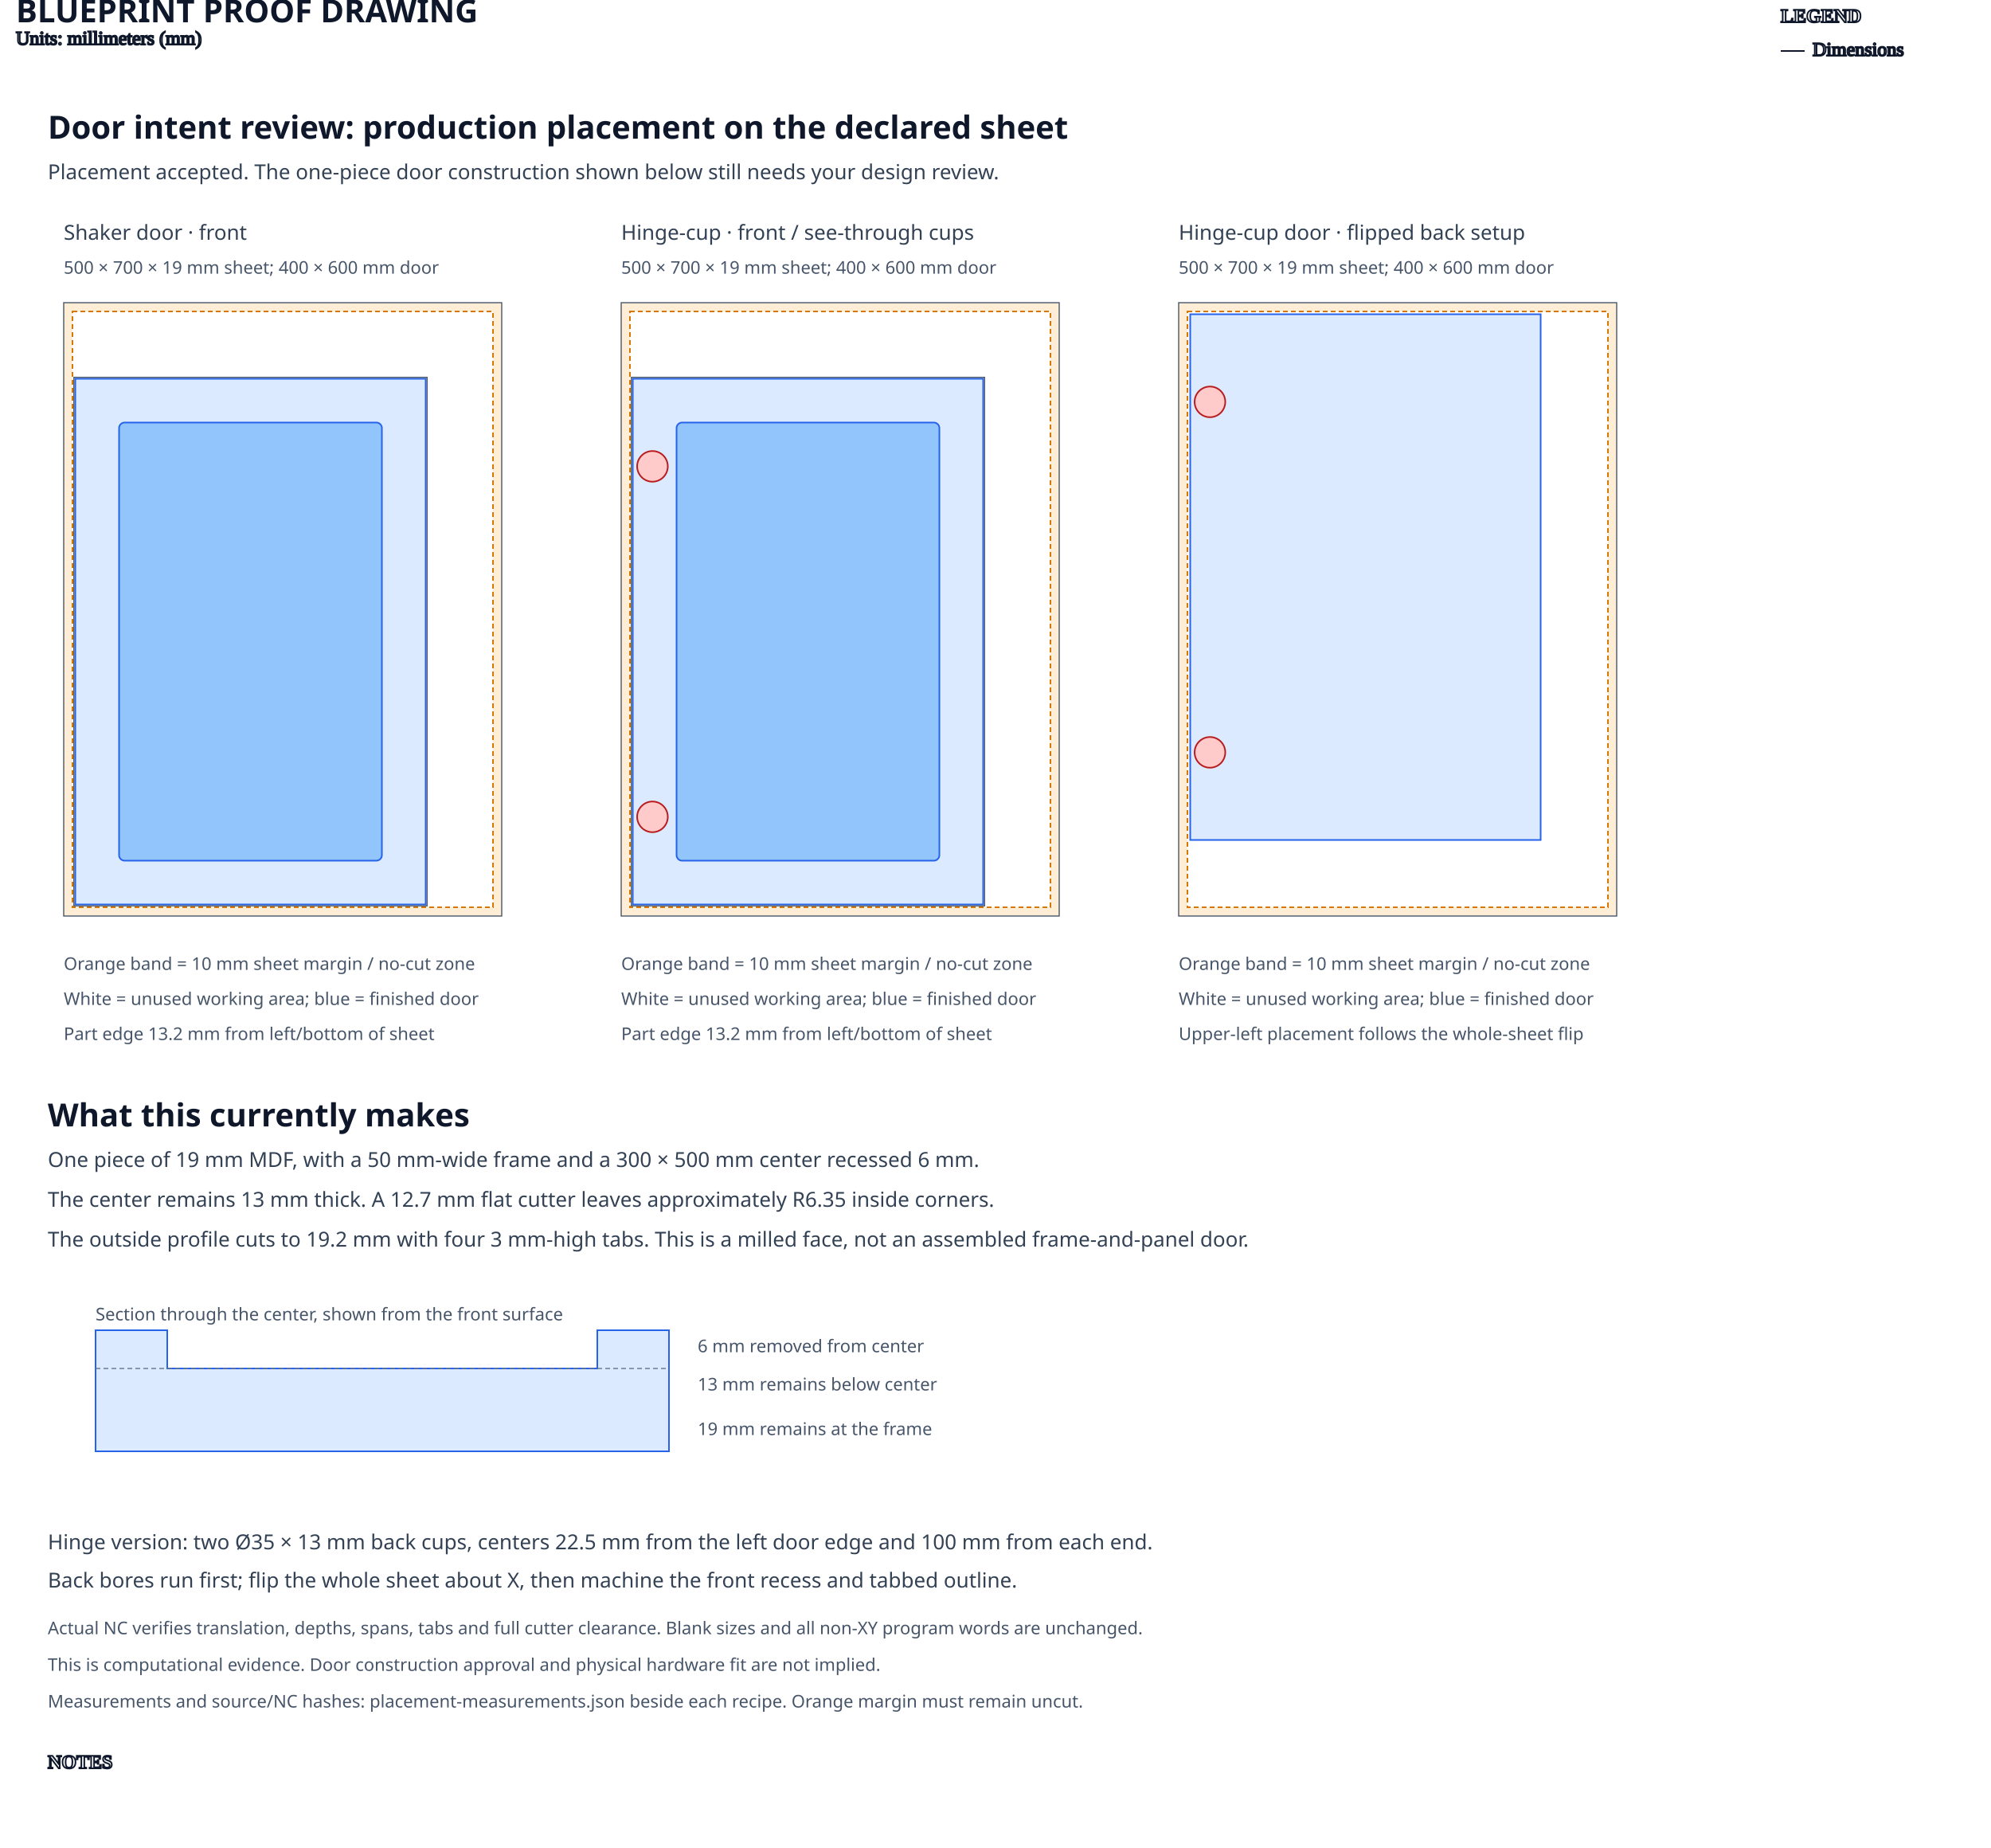
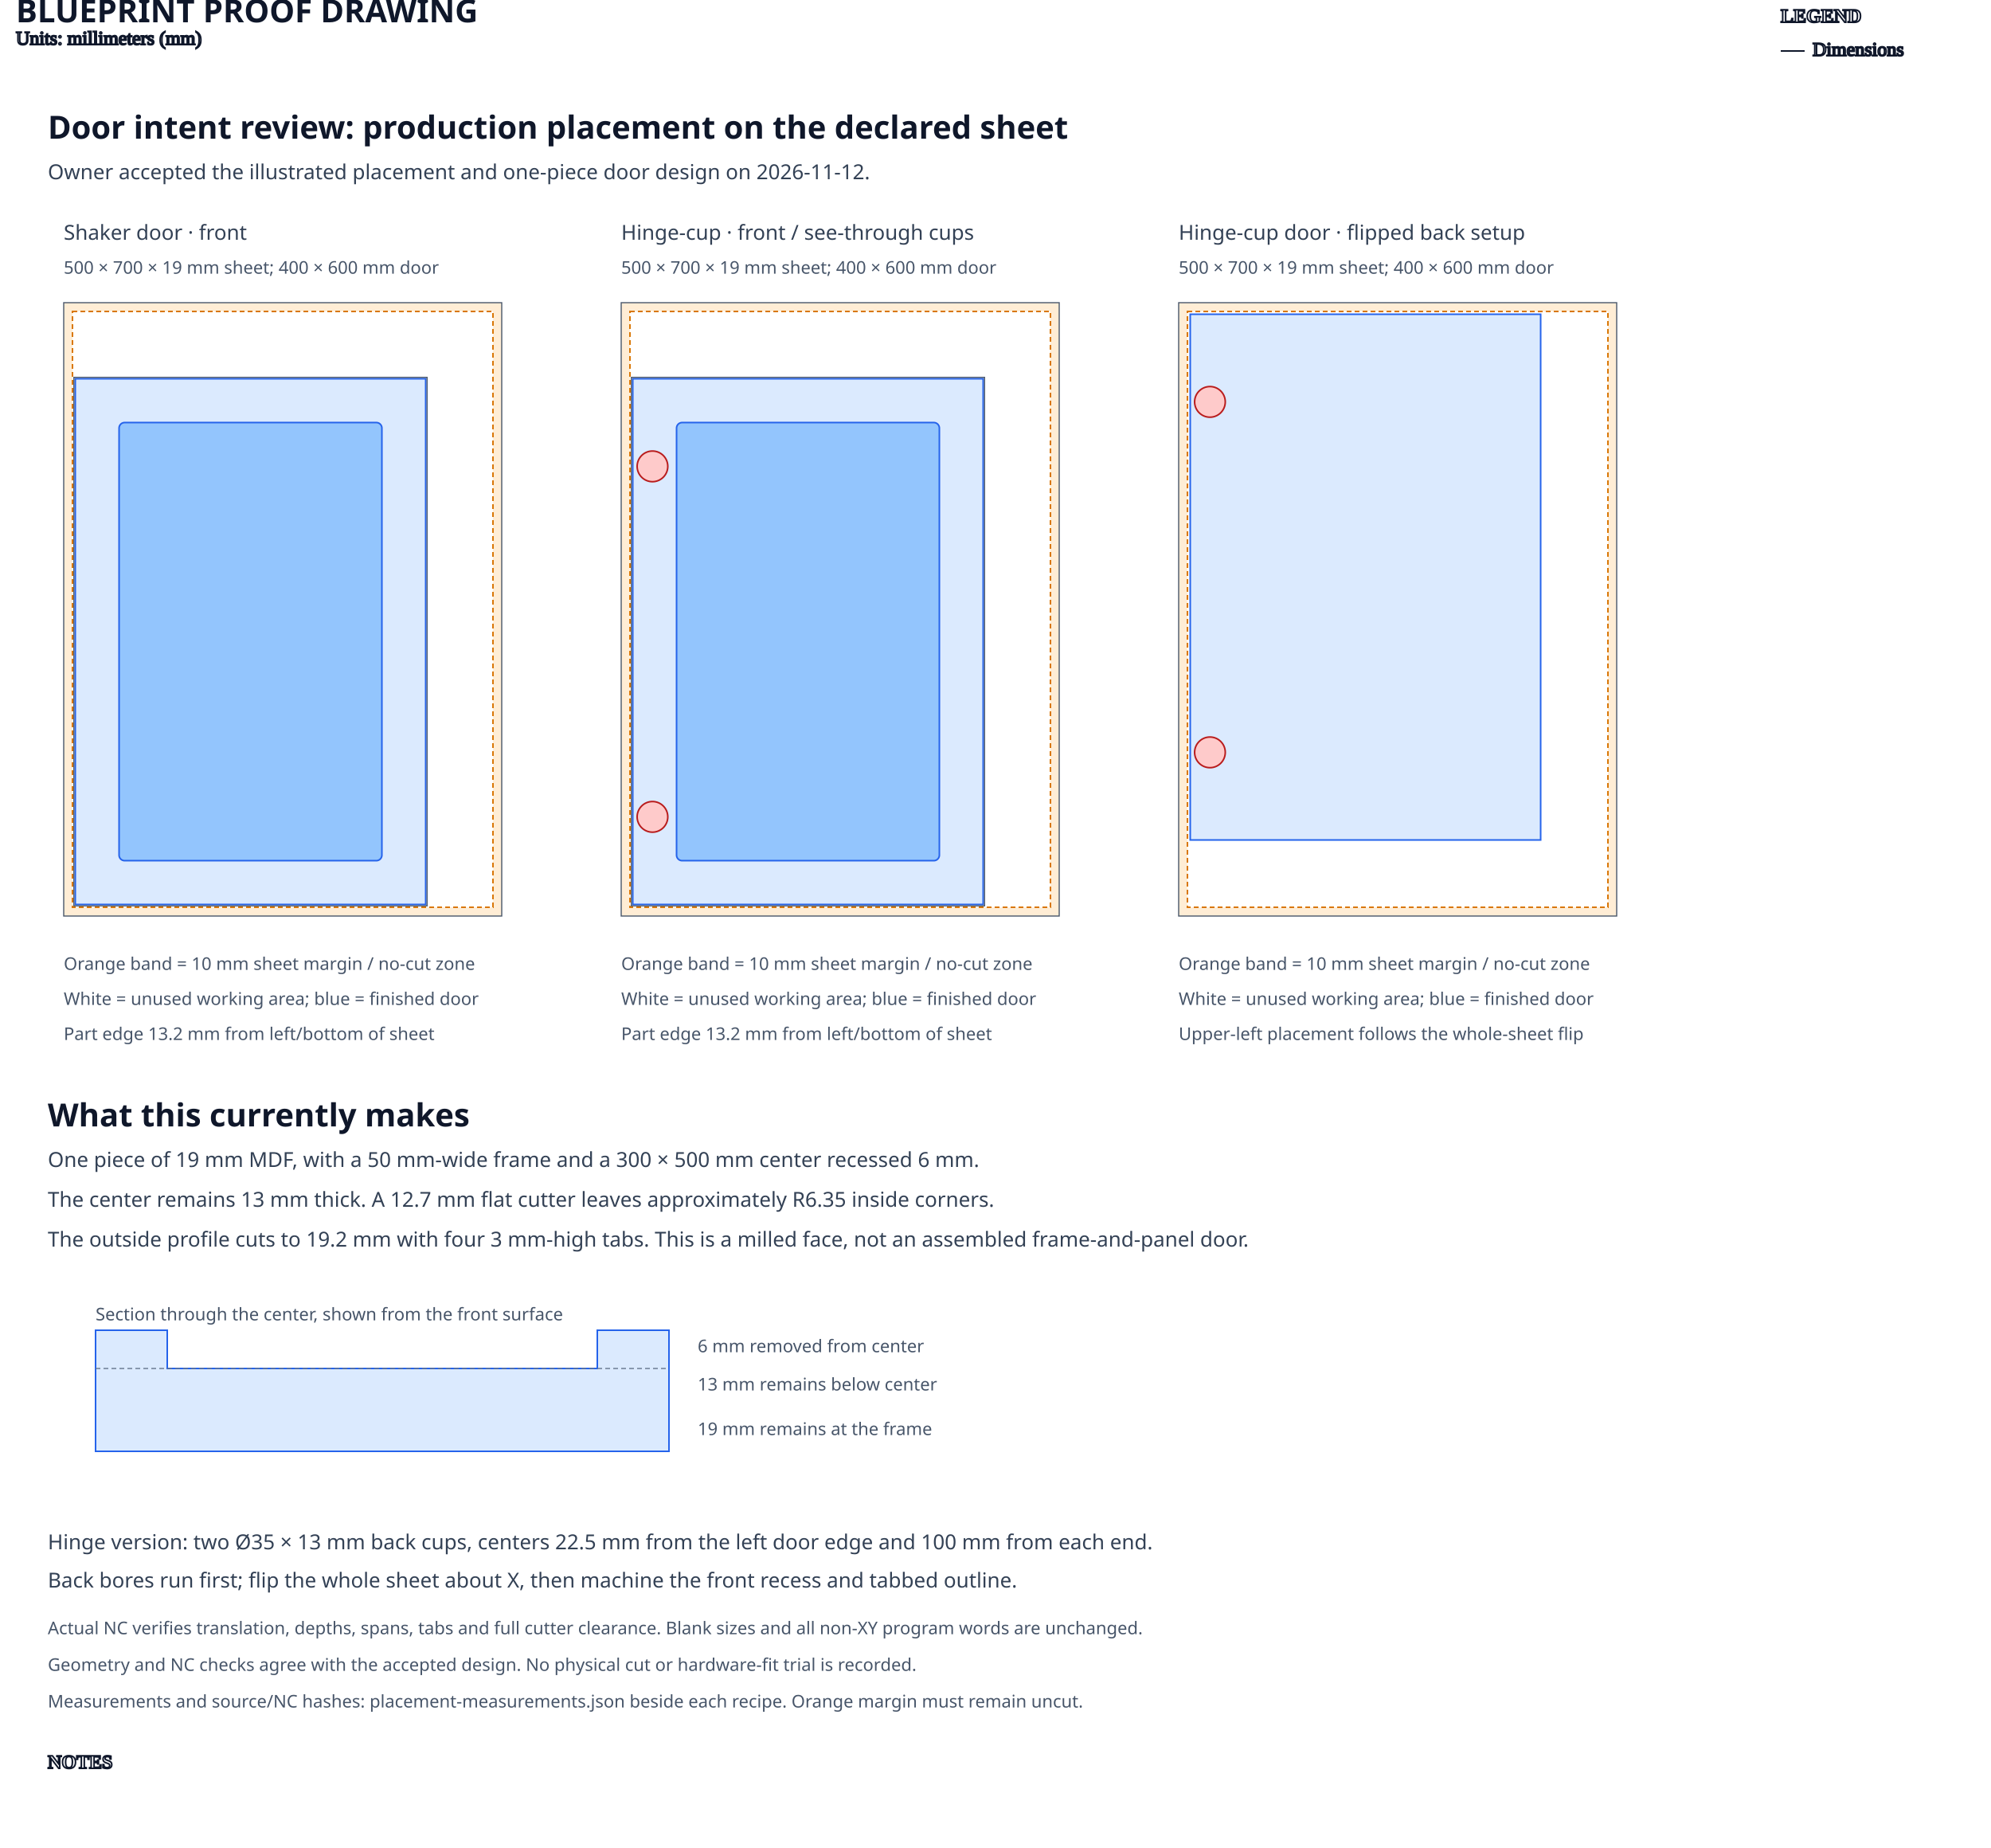
<svg xmlns="http://www.w3.org/2000/svg" viewBox="-10.000 -50.000 1250.000 1160.000" width="1250.0mm" height="1160.0mm">
  <style>.title { fill: #0f172a; stroke: none; font-size: 20px; font-weight: bold; font-family: sans-serif; }
.text { fill: #334155; stroke: none; font-size: 13px; font-family: sans-serif; }
.small { fill: #475569; stroke: none; font-size: 11px; font-family: sans-serif; }
.sheet { fill: #ffedd5; stroke: #475569; stroke-width: .7; }
.work { fill: #fff; stroke: #d97706; stroke-width: 1; stroke-dasharray: 3 2; }
.part { fill: #dbeafe; stroke: #2563eb; stroke-width: 1; }
.pocket { fill: #93c5fd; stroke: #2563eb; stroke-width: 1; }
.trace { fill: none; stroke: #475569; stroke-width: .7; }
.hole { fill: #fecaca; stroke: #b91c1c; stroke-width: 1; }
.stock { fill: #dbeafe; stroke: #2563eb; stroke-width: 1; }
.guide { fill: none; stroke: #64748b; stroke-width: .7; stroke-dasharray: 3 2; }</style>
  <rect x="-10" y="-50.0" width="1250.0" height="1160.0" fill="#fff" />
  <g id="DOOR_INTENT_REVIEW" class="door-intent-review">
    <text x="20.000" y="30.000" text-anchor="start" dominant-baseline="middle" fill="#0f172a" stroke="none" font-size="20px" font-weight="bold" font-family="sans-serif">Door intent review: production placement on the declared sheet</text>
-     <text x="20.000" y="58.000" text-anchor="start" dominant-baseline="middle" fill="#334155" stroke="none" font-size="13px" font-family="sans-serif">Placement accepted. The one-piece door construction shown below still needs your design review.</text>
+     <text x="20.000" y="58.000" text-anchor="start" dominant-baseline="middle" fill="#334155" stroke="none" font-size="13px" font-family="sans-serif">Owner accepted the illustrated placement and one-piece door design on 2026-11-12.</text>
    <text x="30.000" y="96.000" text-anchor="start" dominant-baseline="middle" fill="#334155" stroke="none" font-size="13px" font-family="sans-serif">Shaker door · front</text>
    <text x="30.000" y="118.000" text-anchor="start" dominant-baseline="middle" fill="#475569" stroke="none" font-size="11px" font-family="sans-serif">500 × 700 × 19 mm sheet; 400 × 600 mm door</text>
    <rect x="30.000" y="140.000" width="275.000" height="385.000" fill="#ffedd5" stroke="#475569" stroke-width=".7" />
    <rect x="35.500" y="145.500" width="264.000" height="374.000" fill="#fff" stroke="#d97706" stroke-width="1" stroke-dasharray="3 2" />
    <rect x="37.260" y="187.740" width="220.000" height="330.000" fill="#dbeafe" stroke="#2563eb" stroke-width="1" />
    <path d="M 64.760 486.748 L 64.760 218.732 L 64.760 218.675 L 64.762 218.618 L 64.764 218.561 L 64.767 218.504 L 64.772 218.447 L 64.777 218.390 L 64.783 218.333 L 64.790 218.277 L 64.798 218.220 L 64.807 218.164 L 64.816 218.107 L 64.827 218.051 L 64.839 217.995 L 64.851 217.939 L 64.865 217.884 L 64.879 217.829 L 64.894 217.773 L 64.910 217.719 L 64.927 217.664 L 64.945 217.610 L 64.964 217.556 L 64.984 217.502 L 65.004 217.449 L 65.026 217.396 L 65.048 217.343 L 65.071 217.291 L 65.095 217.239 L 65.120 217.188 L 65.146 217.137 L 65.172 217.086 L 65.200 217.036 L 65.228 216.986 L 65.257 216.937 L 65.287 216.888 L 65.317 216.840 L 65.349 216.792 L 65.381 216.745 L 65.414 216.698 L 65.447 216.652 L 65.482 216.606 L 65.517 216.561 L 65.553 216.517 L 65.589 216.473 L 65.627 216.430 L 65.665 216.387 L 65.703 216.345 L 65.743 216.304 L 65.783 216.263 L 65.824 216.223 L 65.865 216.183 L 65.907 216.145 L 65.950 216.107 L 65.993 216.069 L 66.037 216.033 L 66.081 215.997 L 66.126 215.962 L 66.172 215.927 L 66.218 215.894 L 66.265 215.861 L 66.312 215.829 L 66.360 215.797 L 66.408 215.767 L 66.457 215.737 L 66.506 215.708 L 66.556 215.680 L 66.606 215.652 L 66.657 215.626 L 66.708 215.600 L 66.759 215.575 L 66.811 215.551 L 66.863 215.528 L 66.916 215.506 L 66.969 215.484 L 67.022 215.464 L 67.076 215.444 L 67.130 215.425 L 67.184 215.407 L 67.239 215.390 L 67.293 215.374 L 67.349 215.359 L 67.404 215.345 L 67.459 215.331 L 67.515 215.319 L 67.571 215.307 L 67.627 215.296 L 67.684 215.287 L 67.740 215.278 L 67.797 215.270 L 67.853 215.263 L 67.910 215.257 L 67.967 215.252 L 68.024 215.247 L 68.081 215.244 L 68.138 215.242 L 68.195 215.240 L 68.252 215.240 L 226.268 215.240 L 226.325 215.240 L 226.382 215.242 L 226.439 215.244 L 226.496 215.247 L 226.553 215.252 L 226.610 215.257 L 226.667 215.263 L 226.723 215.270 L 226.780 215.278 L 226.836 215.287 L 226.893 215.296 L 226.949 215.307 L 227.005 215.319 L 227.061 215.331 L 227.116 215.345 L 227.171 215.359 L 227.227 215.374 L 227.281 215.390 L 227.336 215.407 L 227.390 215.425 L 227.444 215.444 L 227.498 215.464 L 227.551 215.484 L 227.604 215.506 L 227.657 215.528 L 227.709 215.551 L 227.761 215.575 L 227.812 215.600 L 227.863 215.626 L 227.914 215.652 L 227.964 215.680 L 228.014 215.708 L 228.063 215.737 L 228.112 215.767 L 228.160 215.797 L 228.208 215.829 L 228.255 215.861 L 228.302 215.894 L 228.348 215.927 L 228.394 215.962 L 228.439 215.997 L 228.483 216.033 L 228.527 216.069 L 228.570 216.107 L 228.613 216.145 L 228.655 216.183 L 228.696 216.223 L 228.737 216.263 L 228.777 216.304 L 228.817 216.345 L 228.855 216.387 L 228.893 216.430 L 228.931 216.473 L 228.967 216.517 L 229.003 216.561 L 229.038 216.606 L 229.073 216.652 L 229.106 216.698 L 229.139 216.745 L 229.171 216.792 L 229.203 216.840 L 229.233 216.888 L 229.263 216.937 L 229.292 216.986 L 229.320 217.036 L 229.348 217.086 L 229.374 217.137 L 229.400 217.188 L 229.425 217.239 L 229.449 217.291 L 229.472 217.343 L 229.494 217.396 L 229.516 217.449 L 229.536 217.502 L 229.556 217.556 L 229.575 217.610 L 229.593 217.664 L 229.610 217.719 L 229.626 217.773 L 229.641 217.829 L 229.655 217.884 L 229.669 217.939 L 229.681 217.995 L 229.693 218.051 L 229.704 218.107 L 229.713 218.164 L 229.722 218.220 L 229.730 218.277 L 229.737 218.333 L 229.743 218.390 L 229.748 218.447 L 229.753 218.504 L 229.756 218.561 L 229.758 218.618 L 229.760 218.675 L 229.760 218.732 L 229.760 244.969 L 229.760 486.748 L 229.760 486.766 L 229.760 486.784 L 229.760 486.794 L 229.760 486.805 L 229.759 486.823 L 229.759 486.841 L 229.758 486.851 L 229.758 486.862 L 229.757 486.880 L 229.757 486.898 L 229.756 486.909 L 229.756 486.919 L 229.755 486.937 L 229.754 486.955 L 229.753 486.966 L 229.753 486.976 L 229.751 486.994 L 229.750 487.012 L 229.749 487.023 L 229.748 487.033 L 229.747 487.051 L 229.745 487.069 L 229.744 487.080 L 229.743 487.090 L 229.741 487.108 L 229.739 487.126 L 229.738 487.136 L 229.737 487.147 L 229.735 487.165 L 229.733 487.183 L 229.731 487.193 L 229.730 487.203 L 229.728 487.221 L 229.725 487.240 L 229.724 487.250 L 229.722 487.260 L 229.719 487.278 L 229.717 487.296 L 229.715 487.306 L 229.713 487.316 L 229.710 487.334 L 229.707 487.352 L 229.705 487.363 L 229.704 487.373 L 229.700 487.391 L 229.697 487.409 L 229.695 487.419 L 229.693 487.429 L 229.689 487.447 L 229.686 487.465 L 229.683 487.475 L 229.681 487.485 L 229.677 487.503 L 229.673 487.520 L 229.671 487.531 L 229.669 487.541 L 229.664 487.558 L 229.660 487.576 L 229.658 487.586 L 229.655 487.596 L 229.651 487.614 L 229.646 487.631 L 229.644 487.641 L 229.641 487.651 L 229.636 487.669 L 229.631 487.687 L 229.629 487.697 L 229.626 487.707 L 229.621 487.724 L 229.616 487.742 L 229.613 487.751 L 229.610 487.761 L 229.604 487.779 L 229.599 487.796 L 229.596 487.806 L 229.593 487.816 L 229.587 487.833 L 229.581 487.851 L 229.578 487.860 L 229.575 487.870 L 229.569 487.887 L 229.563 487.905 L 229.559 487.914 L 229.556 487.924 L 229.550 487.941 L 229.543 487.958 L 229.540 487.968 L 229.536 487.978 L 229.530 487.995 L 229.523 488.012 L 229.519 488.021 L 229.516 488.031 L 229.509 488.048 L 229.502 488.065 L 229.498 488.074 L 229.494 488.084 L 229.487 488.101 L 229.480 488.118 L 229.476 488.127 L 229.472 488.137 L 229.464 488.153 L 229.457 488.170 L 229.453 488.179 L 229.449 488.189 L 229.441 488.205 L 229.433 488.222 L 229.429 488.231 L 229.425 488.241 L 229.417 488.257 L 229.409 488.274 L 229.404 488.283 L 229.400 488.292 L 229.392 488.309 L 229.384 488.325 L 229.379 488.334 L 229.374 488.343 L 229.366 488.359 L 229.357 488.376 L 229.352 488.385 L 229.348 488.394 L 229.339 488.410 L 229.330 488.426 L 229.325 488.435 L 229.320 488.444 L 229.311 488.460 L 229.302 488.476 L 229.297 488.485 L 229.292 488.494 L 229.283 488.509 L 229.274 488.525 L 229.268 488.534 L 229.263 488.543 L 229.254 488.559 L 229.244 488.574 L 229.239 488.583 L 229.233 488.592 L 229.224 488.607 L 229.214 488.623 L 229.208 488.631 L 229.203 488.640 L 229.193 488.655 L 229.183 488.671 L 229.177 488.679 L 229.171 488.688 L 229.161 488.703 L 229.151 488.718 L 229.145 488.727 L 229.139 488.735 L 229.129 488.750 L 229.118 488.765 L 229.112 488.773 L 229.106 488.782 L 229.096 488.797 L 229.085 488.811 L 229.079 488.820 L 229.073 488.828 L 229.062 488.843 L 229.051 488.857 L 229.044 488.865 L 229.038 488.874 L 229.027 488.888 L 229.016 488.902 L 229.009 488.911 L 229.003 488.919 L 228.992 488.933 L 228.980 488.947 L 228.974 488.955 L 228.967 488.963 L 228.956 488.977 L 228.944 488.991 L 228.937 488.999 L 228.931 489.007 L 228.919 489.021 L 228.907 489.035 L 228.900 489.042 L 228.893 489.050 L 228.881 489.064 L 228.869 489.078 L 228.862 489.085 L 228.855 489.093 L 228.843 489.106 L 228.831 489.120 L 228.824 489.127 L 228.817 489.135 L 228.804 489.148 L 228.791 489.161 L 228.784 489.169 L 228.777 489.176 L 228.764 489.189 L 228.752 489.202 L 228.744 489.210 L 228.737 489.217 L 228.724 489.230 L 228.711 489.243 L 228.704 489.250 L 228.696 489.257 L 228.683 489.270 L 228.670 489.282 L 228.662 489.289 L 228.655 489.297 L 228.642 489.309 L 228.628 489.321 L 228.621 489.328 L 228.613 489.335 L 228.599 489.347 L 228.586 489.360 L 228.578 489.366 L 228.570 489.373 L 228.556 489.385 L 228.543 489.397 L 228.535 489.404 L 228.527 489.411 L 228.513 489.422 L 228.499 489.434 L 228.491 489.441 L 228.483 489.447 L 228.469 489.459 L 228.455 489.470 L 228.447 489.477 L 228.439 489.483 L 228.424 489.494 L 228.410 489.506 L 228.402 489.512 L 228.394 489.518 L 228.379 489.529 L 228.365 489.540 L 228.356 489.546 L 228.348 489.553 L 228.333 489.563 L 228.319 489.574 L 228.310 489.580 L 228.302 489.586 L 228.287 489.597 L 228.272 489.607 L 228.264 489.613 L 228.255 489.619 L 228.240 489.630 L 228.225 489.640 L 228.216 489.646 L 228.208 489.651 L 228.193 489.661 L 228.177 489.672 L 228.169 489.677 L 228.160 489.683 L 228.145 489.693 L 228.129 489.702 L 228.120 489.708 L 228.112 489.713 L 228.096 489.723 L 228.081 489.732 L 228.072 489.738 L 228.063 489.743 L 228.047 489.752 L 228.032 489.762 L 228.023 489.767 L 228.014 489.772 L 227.998 489.781 L 227.982 489.790 L 227.973 489.795 L 227.964 489.800 L 227.948 489.809 L 227.932 489.818 L 227.923 489.823 L 227.914 489.828 L 227.898 489.836 L 227.882 489.845 L 227.872 489.849 L 227.863 489.854 L 227.847 489.862 L 227.831 489.871 L 227.821 489.875 L 227.812 489.880 L 227.796 489.888 L 227.779 489.896 L 227.770 489.900 L 227.761 489.905 L 227.744 489.912 L 227.728 489.920 L 227.718 489.924 L 227.709 489.929 L 227.692 489.936 L 227.676 489.944 L 227.666 489.948 L 227.657 489.952 L 227.640 489.959 L 227.623 489.966 L 227.614 489.970 L 227.604 489.974 L 227.587 489.981 L 227.570 489.988 L 227.561 489.992 L 227.551 489.996 L 227.534 490.002 L 227.517 490.009 L 227.507 490.012 L 227.498 490.016 L 227.481 490.022 L 227.463 490.029 L 227.454 490.032 L 227.444 490.036 L 227.427 490.042 L 227.410 490.048 L 227.400 490.051 L 227.390 490.055 L 227.373 490.060 L 227.355 490.066 L 227.346 490.069 L 227.336 490.073 L 227.318 490.078 L 227.301 490.084 L 227.291 490.087 L 227.281 490.090 L 227.264 490.095 L 227.246 490.100 L 227.236 490.103 L 227.227 490.106 L 227.209 490.111 L 227.191 490.116 L 227.181 490.118 L 227.171 490.121 L 227.154 490.126 L 227.136 490.130 L 227.126 490.133 L 227.116 490.135 L 227.098 490.140 L 227.081 490.144 L 227.071 490.146 L 227.061 490.149 L 227.043 490.153 L 227.025 490.157 L 227.015 490.159 L 227.005 490.161 L 226.987 490.165 L 226.969 490.169 L 226.959 490.171 L 226.949 490.173 L 226.931 490.176 L 226.913 490.180 L 226.903 490.182 L 226.893 490.184 L 226.875 490.187 L 226.857 490.190 L 226.847 490.192 L 226.836 490.193 L 226.818 490.196 L 226.800 490.199 L 226.790 490.201 L 226.780 490.202 L 226.762 490.205 L 226.744 490.207 L 226.734 490.209 L 226.723 490.210 L 226.705 490.212 L 226.687 490.215 L 226.677 490.216 L 226.667 490.217 L 226.648 490.219 L 226.630 490.221 L 226.620 490.222 L 226.610 490.223 L 226.592 490.225 L 226.573 490.227 L 226.563 490.227 L 226.553 490.228 L 226.535 490.230 L 226.516 490.231 L 226.506 490.232 L 226.496 490.233 L 226.478 490.234 L 226.459 490.235 L 226.449 490.235 L 226.439 490.236 L 226.421 490.237 L 226.402 490.237 L 226.392 490.238 L 226.382 490.238 L 226.364 490.239 L 226.345 490.239 L 226.335 490.239 L 226.325 490.240 L 226.306 490.240 L 226.288 490.240 L 226.278 490.240 L 226.268 490.240 L 68.252 490.240 L 68.195 490.240 L 68.138 490.238 L 68.081 490.236 L 68.024 490.233 L 67.967 490.228 L 67.910 490.223 L 67.853 490.217 L 67.797 490.210 L 67.740 490.202 L 67.684 490.193 L 67.627 490.184 L 67.571 490.173 L 67.515 490.161 L 67.459 490.149 L 67.404 490.135 L 67.349 490.121 L 67.293 490.106 L 67.239 490.090 L 67.184 490.073 L 67.130 490.055 L 67.076 490.036 L 67.022 490.016 L 66.969 489.996 L 66.916 489.974 L 66.863 489.952 L 66.811 489.929 L 66.759 489.905 L 66.708 489.880 L 66.657 489.854 L 66.606 489.828 L 66.556 489.800 L 66.506 489.772 L 66.457 489.743 L 66.408 489.713 L 66.360 489.683 L 66.312 489.651 L 66.265 489.619 L 66.218 489.586 L 66.172 489.553 L 66.126 489.518 L 66.081 489.483 L 66.037 489.447 L 65.993 489.411 L 65.950 489.373 L 65.907 489.335 L 65.865 489.297 L 65.824 489.257 L 65.783 489.217 L 65.743 489.176 L 65.703 489.135 L 65.665 489.093 L 65.627 489.050 L 65.589 489.007 L 65.553 488.963 L 65.517 488.919 L 65.482 488.874 L 65.447 488.828 L 65.414 488.782 L 65.381 488.735 L 65.349 488.688 L 65.317 488.640 L 65.287 488.592 L 65.257 488.543 L 65.228 488.494 L 65.200 488.444 L 65.172 488.394 L 65.146 488.343 L 65.120 488.292 L 65.095 488.241 L 65.071 488.189 L 65.048 488.137 L 65.026 488.084 L 65.004 488.031 L 64.984 487.978 L 64.964 487.924 L 64.945 487.870 L 64.927 487.816 L 64.910 487.761 L 64.894 487.707 L 64.879 487.651 L 64.865 487.596 L 64.851 487.541 L 64.839 487.485 L 64.827 487.429 L 64.816 487.373 L 64.807 487.316 L 64.798 487.260 L 64.790 487.203 L 64.783 487.147 L 64.777 487.090 L 64.772 487.033 L 64.767 486.976 L 64.764 486.919 L 64.762 486.862 L 64.760 486.805 L 64.760 486.748 Z" fill="#93c5fd" stroke="#2563eb" stroke-width="1" />
    <polyline points="36.387,502.871 36.387,518.613 258.133,518.613 258.133,186.867 36.387,186.867 36.387,518.613 36.387,518.613 36.387,502.871 36.387,518.613 258.133,518.613 258.133,186.867 36.387,186.867 36.387,518.613 36.387,518.613 36.387,502.871 36.387,518.613 258.133,518.613 258.133,186.867 36.387,186.867 36.387,518.613 36.387,518.613 36.387,502.871 36.387,518.613 258.133,518.613 258.133,186.867 36.387,186.867 36.387,518.613 36.387,518.613 36.387,502.871 36.387,518.613 258.133,518.613 258.133,186.867 36.387,186.867 36.387,518.613 36.387,518.613 36.387,502.871 36.387,518.613 258.133,518.613 258.133,186.867 36.387,186.867 36.387,518.613 36.387,518.613 36.387,502.871 36.387,518.613 258.133,518.613 258.133,186.867 36.387,186.867 36.387,518.613 36.387,518.613 36.387,502.871 36.387,518.613 258.133,518.613 258.133,186.867 36.387,186.867 36.387,518.613 36.387,518.613 36.387,502.871 36.387,518.613 258.133,518.613 258.133,186.867 36.387,186.867 36.387,518.613 36.387,518.613 36.387,502.871 36.387,518.613 258.133,518.613 258.133,186.867 36.387,186.867 36.387,518.613 36.387,518.613 36.387,502.871 36.387,518.613 173.014,518.613 173.014,518.613 176.506,518.613 176.506,518.613 258.133,518.613 258.133,326.986 258.133,326.986 258.133,323.494 258.133,323.494 258.133,186.867 121.506,186.867 121.506,186.867 118.014,186.867 118.014,186.867 36.387,186.867 36.387,378.494 36.387,378.494 36.387,381.986 36.387,381.986 36.387,518.613 36.387,518.613 36.387,502.871 36.387,518.613 173.014,518.613 173.014,518.613 176.506,518.613 176.506,518.613 258.133,518.613 258.133,326.986 258.133,326.986 258.133,323.494 258.133,323.494 258.133,186.867 121.506,186.867 121.506,186.867 118.014,186.867 118.014,186.867 36.387,186.867 36.387,378.494 36.387,378.494 36.387,381.986 36.387,381.986 36.387,518.613 36.387,518.613 36.387,506.020 36.387,518.613 173.014,518.613 173.014,518.613 176.506,518.613 176.506,518.613 258.133,518.613 258.133,326.986 258.133,326.986 258.133,323.494 258.133,323.494 258.133,186.867 121.506,186.867 121.506,186.867 118.014,186.867 118.014,186.867 36.387,186.867 36.387,378.494 36.387,378.494 36.387,381.986 36.387,381.986 36.387,518.613" fill="none" stroke="#475569" stroke-width=".7" />
    <text x="30.000" y="555.000" text-anchor="start" dominant-baseline="middle" fill="#475569" stroke="none" font-size="11px" font-family="sans-serif">Orange band = 10 mm sheet margin / no-cut zone</text>
    <text x="30.000" y="577.000" text-anchor="start" dominant-baseline="middle" fill="#475569" stroke="none" font-size="11px" font-family="sans-serif">White = unused working area; blue = finished door</text>
    <text x="30.000" y="599.000" text-anchor="start" dominant-baseline="middle" fill="#475569" stroke="none" font-size="11px" font-family="sans-serif">Part edge 13.2 mm from left/bottom of sheet</text>
    <text x="380.000" y="96.000" text-anchor="start" dominant-baseline="middle" fill="#334155" stroke="none" font-size="13px" font-family="sans-serif">Hinge-cup · front / see-through cups</text>
    <text x="380.000" y="118.000" text-anchor="start" dominant-baseline="middle" fill="#475569" stroke="none" font-size="11px" font-family="sans-serif">500 × 700 × 19 mm sheet; 400 × 600 mm door</text>
    <rect x="380.000" y="140.000" width="275.000" height="385.000" fill="#ffedd5" stroke="#475569" stroke-width=".7" />
    <rect x="385.500" y="145.500" width="264.000" height="374.000" fill="#fff" stroke="#d97706" stroke-width="1" stroke-dasharray="3 2" />
    <rect x="387.260" y="187.740" width="220.000" height="330.000" fill="#dbeafe" stroke="#2563eb" stroke-width="1" />
    <path d="M 414.760 486.748 L 414.760 218.732 L 414.760 218.675 L 414.762 218.618 L 414.764 218.561 L 414.767 218.504 L 414.772 218.447 L 414.777 218.390 L 414.783 218.333 L 414.790 218.277 L 414.798 218.220 L 414.807 218.164 L 414.816 218.107 L 414.827 218.051 L 414.839 217.995 L 414.851 217.939 L 414.865 217.884 L 414.879 217.829 L 414.894 217.773 L 414.910 217.719 L 414.927 217.664 L 414.945 217.610 L 414.964 217.556 L 414.984 217.502 L 415.004 217.449 L 415.026 217.396 L 415.048 217.343 L 415.071 217.291 L 415.095 217.239 L 415.120 217.188 L 415.146 217.137 L 415.172 217.086 L 415.200 217.036 L 415.228 216.986 L 415.257 216.937 L 415.287 216.888 L 415.317 216.840 L 415.349 216.792 L 415.381 216.745 L 415.414 216.698 L 415.447 216.652 L 415.482 216.606 L 415.517 216.561 L 415.553 216.517 L 415.589 216.473 L 415.627 216.430 L 415.665 216.387 L 415.703 216.345 L 415.743 216.304 L 415.783 216.263 L 415.824 216.223 L 415.865 216.183 L 415.907 216.145 L 415.950 216.107 L 415.993 216.069 L 416.037 216.033 L 416.081 215.997 L 416.126 215.962 L 416.172 215.927 L 416.218 215.894 L 416.265 215.861 L 416.312 215.829 L 416.360 215.797 L 416.408 215.767 L 416.457 215.737 L 416.506 215.708 L 416.556 215.680 L 416.606 215.652 L 416.657 215.626 L 416.708 215.600 L 416.759 215.575 L 416.811 215.551 L 416.863 215.528 L 416.916 215.506 L 416.969 215.484 L 417.022 215.464 L 417.076 215.444 L 417.130 215.425 L 417.184 215.407 L 417.239 215.390 L 417.293 215.374 L 417.349 215.359 L 417.404 215.345 L 417.459 215.331 L 417.515 215.319 L 417.571 215.307 L 417.627 215.296 L 417.684 215.287 L 417.740 215.278 L 417.797 215.270 L 417.853 215.263 L 417.910 215.257 L 417.967 215.252 L 418.024 215.247 L 418.081 215.244 L 418.138 215.242 L 418.195 215.240 L 418.252 215.240 L 576.268 215.240 L 576.325 215.240 L 576.382 215.242 L 576.439 215.244 L 576.496 215.247 L 576.553 215.252 L 576.610 215.257 L 576.667 215.263 L 576.723 215.270 L 576.780 215.278 L 576.836 215.287 L 576.893 215.296 L 576.949 215.307 L 577.005 215.319 L 577.061 215.331 L 577.116 215.345 L 577.171 215.359 L 577.227 215.374 L 577.281 215.390 L 577.336 215.407 L 577.390 215.425 L 577.444 215.444 L 577.498 215.464 L 577.551 215.484 L 577.604 215.506 L 577.657 215.528 L 577.709 215.551 L 577.761 215.575 L 577.812 215.600 L 577.863 215.626 L 577.914 215.652 L 577.964 215.680 L 578.014 215.708 L 578.063 215.737 L 578.112 215.767 L 578.160 215.797 L 578.208 215.829 L 578.255 215.861 L 578.302 215.894 L 578.348 215.927 L 578.394 215.962 L 578.439 215.997 L 578.483 216.033 L 578.527 216.069 L 578.570 216.107 L 578.613 216.145 L 578.655 216.183 L 578.696 216.223 L 578.737 216.263 L 578.777 216.304 L 578.817 216.345 L 578.855 216.387 L 578.893 216.430 L 578.931 216.473 L 578.967 216.517 L 579.003 216.561 L 579.038 216.606 L 579.073 216.652 L 579.106 216.698 L 579.139 216.745 L 579.171 216.792 L 579.203 216.840 L 579.233 216.888 L 579.263 216.937 L 579.292 216.986 L 579.320 217.036 L 579.348 217.086 L 579.374 217.137 L 579.400 217.188 L 579.425 217.239 L 579.449 217.291 L 579.472 217.343 L 579.494 217.396 L 579.516 217.449 L 579.536 217.502 L 579.556 217.556 L 579.575 217.610 L 579.593 217.664 L 579.610 217.719 L 579.626 217.773 L 579.641 217.829 L 579.655 217.884 L 579.669 217.939 L 579.681 217.995 L 579.693 218.051 L 579.704 218.107 L 579.713 218.164 L 579.722 218.220 L 579.730 218.277 L 579.737 218.333 L 579.743 218.390 L 579.748 218.447 L 579.753 218.504 L 579.756 218.561 L 579.758 218.618 L 579.760 218.675 L 579.760 218.732 L 579.760 244.969 L 579.760 486.748 L 579.760 486.766 L 579.760 486.784 L 579.760 486.794 L 579.760 486.805 L 579.759 486.823 L 579.759 486.841 L 579.758 486.851 L 579.758 486.862 L 579.757 486.880 L 579.757 486.898 L 579.756 486.909 L 579.756 486.919 L 579.755 486.937 L 579.754 486.955 L 579.753 486.966 L 579.753 486.976 L 579.751 486.994 L 579.750 487.012 L 579.749 487.023 L 579.748 487.033 L 579.747 487.051 L 579.745 487.069 L 579.744 487.080 L 579.743 487.090 L 579.741 487.108 L 579.739 487.126 L 579.738 487.136 L 579.737 487.147 L 579.735 487.165 L 579.733 487.183 L 579.731 487.193 L 579.730 487.203 L 579.728 487.221 L 579.725 487.240 L 579.724 487.250 L 579.722 487.260 L 579.719 487.278 L 579.717 487.296 L 579.715 487.306 L 579.713 487.316 L 579.710 487.334 L 579.707 487.352 L 579.705 487.363 L 579.704 487.373 L 579.700 487.391 L 579.697 487.409 L 579.695 487.419 L 579.693 487.429 L 579.689 487.447 L 579.686 487.465 L 579.683 487.475 L 579.681 487.485 L 579.677 487.503 L 579.673 487.520 L 579.671 487.531 L 579.669 487.541 L 579.664 487.558 L 579.660 487.576 L 579.658 487.586 L 579.655 487.596 L 579.651 487.614 L 579.646 487.631 L 579.644 487.641 L 579.641 487.651 L 579.636 487.669 L 579.631 487.687 L 579.629 487.697 L 579.626 487.707 L 579.621 487.724 L 579.616 487.742 L 579.613 487.751 L 579.610 487.761 L 579.604 487.779 L 579.599 487.796 L 579.596 487.806 L 579.593 487.816 L 579.587 487.833 L 579.581 487.851 L 579.578 487.860 L 579.575 487.870 L 579.569 487.887 L 579.563 487.905 L 579.559 487.914 L 579.556 487.924 L 579.550 487.941 L 579.543 487.958 L 579.540 487.968 L 579.536 487.978 L 579.530 487.995 L 579.523 488.012 L 579.519 488.021 L 579.516 488.031 L 579.509 488.048 L 579.502 488.065 L 579.498 488.074 L 579.494 488.084 L 579.487 488.101 L 579.480 488.118 L 579.476 488.127 L 579.472 488.137 L 579.464 488.153 L 579.457 488.170 L 579.453 488.179 L 579.449 488.189 L 579.441 488.205 L 579.433 488.222 L 579.429 488.231 L 579.425 488.241 L 579.417 488.257 L 579.409 488.274 L 579.404 488.283 L 579.400 488.292 L 579.392 488.309 L 579.384 488.325 L 579.379 488.334 L 579.374 488.343 L 579.366 488.359 L 579.357 488.376 L 579.352 488.385 L 579.348 488.394 L 579.339 488.410 L 579.330 488.426 L 579.325 488.435 L 579.320 488.444 L 579.311 488.460 L 579.302 488.476 L 579.297 488.485 L 579.292 488.494 L 579.283 488.509 L 579.274 488.525 L 579.268 488.534 L 579.263 488.543 L 579.254 488.559 L 579.244 488.574 L 579.239 488.583 L 579.233 488.592 L 579.224 488.607 L 579.214 488.623 L 579.208 488.631 L 579.203 488.640 L 579.193 488.655 L 579.183 488.671 L 579.177 488.679 L 579.171 488.688 L 579.161 488.703 L 579.151 488.718 L 579.145 488.727 L 579.139 488.735 L 579.129 488.750 L 579.118 488.765 L 579.112 488.773 L 579.106 488.782 L 579.096 488.797 L 579.085 488.811 L 579.079 488.820 L 579.073 488.828 L 579.062 488.843 L 579.051 488.857 L 579.044 488.865 L 579.038 488.874 L 579.027 488.888 L 579.016 488.902 L 579.009 488.911 L 579.003 488.919 L 578.992 488.933 L 578.980 488.947 L 578.974 488.955 L 578.967 488.963 L 578.956 488.977 L 578.944 488.991 L 578.937 488.999 L 578.931 489.007 L 578.919 489.021 L 578.907 489.035 L 578.900 489.042 L 578.893 489.050 L 578.881 489.064 L 578.869 489.078 L 578.862 489.085 L 578.855 489.093 L 578.843 489.106 L 578.831 489.120 L 578.824 489.127 L 578.817 489.135 L 578.804 489.148 L 578.791 489.161 L 578.784 489.169 L 578.777 489.176 L 578.764 489.189 L 578.752 489.202 L 578.744 489.210 L 578.737 489.217 L 578.724 489.230 L 578.711 489.243 L 578.704 489.250 L 578.696 489.257 L 578.683 489.270 L 578.670 489.282 L 578.662 489.289 L 578.655 489.297 L 578.642 489.309 L 578.628 489.321 L 578.621 489.328 L 578.613 489.335 L 578.599 489.347 L 578.586 489.360 L 578.578 489.366 L 578.570 489.373 L 578.556 489.385 L 578.543 489.397 L 578.535 489.404 L 578.527 489.411 L 578.513 489.422 L 578.499 489.434 L 578.491 489.441 L 578.483 489.447 L 578.469 489.459 L 578.455 489.470 L 578.447 489.477 L 578.439 489.483 L 578.424 489.494 L 578.410 489.506 L 578.402 489.512 L 578.394 489.518 L 578.379 489.529 L 578.365 489.540 L 578.356 489.546 L 578.348 489.553 L 578.333 489.563 L 578.319 489.574 L 578.310 489.580 L 578.302 489.586 L 578.287 489.597 L 578.272 489.607 L 578.264 489.613 L 578.255 489.619 L 578.240 489.630 L 578.225 489.640 L 578.216 489.646 L 578.208 489.651 L 578.193 489.661 L 578.177 489.672 L 578.169 489.677 L 578.160 489.683 L 578.145 489.693 L 578.129 489.702 L 578.120 489.708 L 578.112 489.713 L 578.096 489.723 L 578.081 489.732 L 578.072 489.738 L 578.063 489.743 L 578.047 489.752 L 578.032 489.762 L 578.023 489.767 L 578.014 489.772 L 577.998 489.781 L 577.982 489.790 L 577.973 489.795 L 577.964 489.800 L 577.948 489.809 L 577.932 489.818 L 577.923 489.823 L 577.914 489.828 L 577.898 489.836 L 577.882 489.845 L 577.872 489.849 L 577.863 489.854 L 577.847 489.862 L 577.831 489.871 L 577.821 489.875 L 577.812 489.880 L 577.796 489.888 L 577.779 489.896 L 577.770 489.900 L 577.761 489.905 L 577.744 489.912 L 577.728 489.920 L 577.718 489.924 L 577.709 489.929 L 577.692 489.936 L 577.676 489.944 L 577.666 489.948 L 577.657 489.952 L 577.640 489.959 L 577.623 489.966 L 577.614 489.970 L 577.604 489.974 L 577.587 489.981 L 577.570 489.988 L 577.561 489.992 L 577.551 489.996 L 577.534 490.002 L 577.517 490.009 L 577.507 490.012 L 577.498 490.016 L 577.481 490.022 L 577.463 490.029 L 577.454 490.032 L 577.444 490.036 L 577.427 490.042 L 577.410 490.048 L 577.400 490.051 L 577.390 490.055 L 577.373 490.060 L 577.355 490.066 L 577.346 490.069 L 577.336 490.073 L 577.318 490.078 L 577.301 490.084 L 577.291 490.087 L 577.281 490.090 L 577.264 490.095 L 577.246 490.100 L 577.236 490.103 L 577.227 490.106 L 577.209 490.111 L 577.191 490.116 L 577.181 490.118 L 577.171 490.121 L 577.154 490.126 L 577.136 490.130 L 577.126 490.133 L 577.116 490.135 L 577.098 490.140 L 577.081 490.144 L 577.071 490.146 L 577.061 490.149 L 577.043 490.153 L 577.025 490.157 L 577.015 490.159 L 577.005 490.161 L 576.987 490.165 L 576.969 490.169 L 576.959 490.171 L 576.949 490.173 L 576.931 490.176 L 576.913 490.180 L 576.903 490.182 L 576.893 490.184 L 576.875 490.187 L 576.857 490.190 L 576.847 490.192 L 576.836 490.193 L 576.818 490.196 L 576.800 490.199 L 576.790 490.201 L 576.780 490.202 L 576.762 490.205 L 576.744 490.207 L 576.734 490.209 L 576.723 490.210 L 576.705 490.212 L 576.687 490.215 L 576.677 490.216 L 576.667 490.217 L 576.648 490.219 L 576.630 490.221 L 576.620 490.222 L 576.610 490.223 L 576.592 490.225 L 576.573 490.227 L 576.563 490.227 L 576.553 490.228 L 576.535 490.230 L 576.516 490.231 L 576.506 490.232 L 576.496 490.233 L 576.478 490.234 L 576.459 490.235 L 576.449 490.235 L 576.439 490.236 L 576.421 490.237 L 576.402 490.237 L 576.392 490.238 L 576.382 490.238 L 576.364 490.239 L 576.345 490.239 L 576.335 490.239 L 576.325 490.240 L 576.306 490.240 L 576.288 490.240 L 576.278 490.240 L 576.268 490.240 L 418.252 490.240 L 418.195 490.240 L 418.138 490.238 L 418.081 490.236 L 418.024 490.233 L 417.967 490.228 L 417.910 490.223 L 417.853 490.217 L 417.797 490.210 L 417.740 490.202 L 417.684 490.193 L 417.627 490.184 L 417.571 490.173 L 417.515 490.161 L 417.459 490.149 L 417.404 490.135 L 417.349 490.121 L 417.293 490.106 L 417.239 490.090 L 417.184 490.073 L 417.130 490.055 L 417.076 490.036 L 417.022 490.016 L 416.969 489.996 L 416.916 489.974 L 416.863 489.952 L 416.811 489.929 L 416.759 489.905 L 416.708 489.880 L 416.657 489.854 L 416.606 489.828 L 416.556 489.800 L 416.506 489.772 L 416.457 489.743 L 416.408 489.713 L 416.360 489.683 L 416.312 489.651 L 416.265 489.619 L 416.218 489.586 L 416.172 489.553 L 416.126 489.518 L 416.081 489.483 L 416.037 489.447 L 415.993 489.411 L 415.950 489.373 L 415.907 489.335 L 415.865 489.297 L 415.824 489.257 L 415.783 489.217 L 415.743 489.176 L 415.703 489.135 L 415.665 489.093 L 415.627 489.050 L 415.589 489.007 L 415.553 488.963 L 415.517 488.919 L 415.482 488.874 L 415.447 488.828 L 415.414 488.782 L 415.381 488.735 L 415.349 488.688 L 415.317 488.640 L 415.287 488.592 L 415.257 488.543 L 415.228 488.494 L 415.200 488.444 L 415.172 488.394 L 415.146 488.343 L 415.120 488.292 L 415.095 488.241 L 415.071 488.189 L 415.048 488.137 L 415.026 488.084 L 415.004 488.031 L 414.984 487.978 L 414.964 487.924 L 414.945 487.870 L 414.927 487.816 L 414.910 487.761 L 414.894 487.707 L 414.879 487.651 L 414.865 487.596 L 414.851 487.541 L 414.839 487.485 L 414.827 487.429 L 414.816 487.373 L 414.807 487.316 L 414.798 487.260 L 414.790 487.203 L 414.783 487.147 L 414.777 487.090 L 414.772 487.033 L 414.767 486.976 L 414.764 486.919 L 414.762 486.862 L 414.760 486.805 L 414.760 486.748 Z" fill="#93c5fd" stroke="#2563eb" stroke-width="1" />
    <polyline points="386.387,502.871 386.387,518.613 608.133,518.613 608.133,186.867 386.387,186.867 386.387,518.613 386.387,518.613 386.387,502.871 386.387,518.613 608.133,518.613 608.133,186.867 386.387,186.867 386.387,518.613 386.387,518.613 386.387,502.871 386.387,518.613 608.133,518.613 608.133,186.867 386.387,186.867 386.387,518.613 386.387,518.613 386.387,502.871 386.387,518.613 608.133,518.613 608.133,186.867 386.387,186.867 386.387,518.613 386.387,518.613 386.387,502.871 386.387,518.613 608.133,518.613 608.133,186.867 386.387,186.867 386.387,518.613 386.387,518.613 386.387,502.871 386.387,518.613 608.133,518.613 608.133,186.867 386.387,186.867 386.387,518.613 386.387,518.613 386.387,502.871 386.387,518.613 608.133,518.613 608.133,186.867 386.387,186.867 386.387,518.613 386.387,518.613 386.387,502.871 386.387,518.613 608.133,518.613 608.133,186.867 386.387,186.867 386.387,518.613 386.387,518.613 386.387,502.871 386.387,518.613 608.133,518.613 608.133,186.867 386.387,186.867 386.387,518.613 386.387,518.613 386.387,502.871 386.387,518.613 608.133,518.613 608.133,186.867 386.387,186.867 386.387,518.613 386.387,518.613 386.387,502.871 386.387,518.613 523.014,518.613 523.014,518.613 526.506,518.613 526.506,518.613 608.133,518.613 608.133,326.986 608.133,326.986 608.133,323.494 608.133,323.494 608.133,186.867 471.506,186.867 471.506,186.867 468.014,186.867 468.014,186.867 386.387,186.867 386.387,378.494 386.387,378.494 386.387,381.986 386.387,381.986 386.387,518.613 386.387,518.613 386.387,502.871 386.387,518.613 523.014,518.613 523.014,518.613 526.506,518.613 526.506,518.613 608.133,518.613 608.133,326.986 608.133,326.986 608.133,323.494 608.133,323.494 608.133,186.867 471.506,186.867 471.506,186.867 468.014,186.867 468.014,186.867 386.387,186.867 386.387,378.494 386.387,378.494 386.387,381.986 386.387,381.986 386.387,518.613 386.387,518.613 386.387,506.020 386.387,518.613 523.014,518.613 523.014,518.613 526.506,518.613 526.506,518.613 608.133,518.613 608.133,326.986 608.133,326.986 608.133,323.494 608.133,323.494 608.133,186.867 471.506,186.867 471.506,186.867 468.014,186.867 468.014,186.867 386.387,186.867 386.387,378.494 386.387,378.494 386.387,381.986 386.387,381.986 386.387,518.613" fill="none" stroke="#475569" stroke-width=".7" />
    <circle cx="399.635" cy="462.740" r="9.625" fill="#fecaca" stroke="#b91c1c" stroke-width="1" />
    <circle cx="399.635" cy="242.740" r="9.625" fill="#fecaca" stroke="#b91c1c" stroke-width="1" />
    <text x="380.000" y="555.000" text-anchor="start" dominant-baseline="middle" fill="#475569" stroke="none" font-size="11px" font-family="sans-serif">Orange band = 10 mm sheet margin / no-cut zone</text>
    <text x="380.000" y="577.000" text-anchor="start" dominant-baseline="middle" fill="#475569" stroke="none" font-size="11px" font-family="sans-serif">White = unused working area; blue = finished door</text>
    <text x="380.000" y="599.000" text-anchor="start" dominant-baseline="middle" fill="#475569" stroke="none" font-size="11px" font-family="sans-serif">Part edge 13.2 mm from left/bottom of sheet</text>
    <text x="730.000" y="96.000" text-anchor="start" dominant-baseline="middle" fill="#334155" stroke="none" font-size="13px" font-family="sans-serif">Hinge-cup door · flipped back setup</text>
    <text x="730.000" y="118.000" text-anchor="start" dominant-baseline="middle" fill="#475569" stroke="none" font-size="11px" font-family="sans-serif">500 × 700 × 19 mm sheet; 400 × 600 mm door</text>
    <rect x="730.000" y="140.000" width="275.000" height="385.000" fill="#ffedd5" stroke="#475569" stroke-width=".7" />
    <rect x="735.500" y="145.500" width="264.000" height="374.000" fill="#fff" stroke="#d97706" stroke-width="1" stroke-dasharray="3 2" />
    <rect x="737.260" y="147.260" width="220.000" height="330.000" fill="#dbeafe" stroke="#2563eb" stroke-width="1" />
    <circle cx="749.635" cy="202.260" r="9.625" fill="#fecaca" stroke="#b91c1c" stroke-width="1" />
    <circle cx="749.635" cy="422.260" r="9.625" fill="#fecaca" stroke="#b91c1c" stroke-width="1" />
    <text x="730.000" y="555.000" text-anchor="start" dominant-baseline="middle" fill="#475569" stroke="none" font-size="11px" font-family="sans-serif">Orange band = 10 mm sheet margin / no-cut zone</text>
    <text x="730.000" y="577.000" text-anchor="start" dominant-baseline="middle" fill="#475569" stroke="none" font-size="11px" font-family="sans-serif">White = unused working area; blue = finished door</text>
    <text x="730.000" y="599.000" text-anchor="start" dominant-baseline="middle" fill="#475569" stroke="none" font-size="11px" font-family="sans-serif">Upper-left placement follows the whole-sheet flip</text>
    <text x="20.000" y="650.000" text-anchor="start" dominant-baseline="middle" fill="#0f172a" stroke="none" font-size="20px" font-weight="bold" font-family="sans-serif">What this currently makes</text>
    <text x="20.000" y="678.000" text-anchor="start" dominant-baseline="middle" fill="#334155" stroke="none" font-size="13px" font-family="sans-serif">One piece of 19 mm MDF, with a 50 mm-wide frame and a 300 × 500 mm center recessed 6 mm.</text>
    <text x="20.000" y="703.000" text-anchor="start" dominant-baseline="middle" fill="#334155" stroke="none" font-size="13px" font-family="sans-serif">The center remains 13 mm thick. A 12.7 mm flat cutter leaves approximately R6.35 inside corners.</text>
    <text x="20.000" y="728.000" text-anchor="start" dominant-baseline="middle" fill="#334155" stroke="none" font-size="13px" font-family="sans-serif">The outside profile cuts to 19.2 mm with four 3 mm-high tabs. This is a milled face, not an assembled frame-and-panel door.</text>
    <path d="M 50.000 785.000 L 95.000 785.000 L 95.000 809.000 L 365.000 809.000 L 365.000 785.000 L 410.000 785.000 L 410.000 861.000 L 50.000 861.000 Z" fill="#dbeafe" stroke="#2563eb" stroke-width="1" />
    <text x="50.000" y="775.000" text-anchor="start" dominant-baseline="middle" fill="#475569" stroke="none" font-size="11px" font-family="sans-serif">Section through the center, shown from the front surface</text>
    <line x1="50.000" y1="809.000" x2="410.000" y2="809.000" fill="none" stroke="#64748b" stroke-width=".7" stroke-dasharray="3 2" />
    <text x="428.000" y="795.000" text-anchor="start" dominant-baseline="middle" fill="#475569" stroke="none" font-size="11px" font-family="sans-serif">6 mm removed from center</text>
    <text x="428.000" y="819.000" text-anchor="start" dominant-baseline="middle" fill="#475569" stroke="none" font-size="11px" font-family="sans-serif">13 mm remains below center</text>
    <text x="428.000" y="847.000" text-anchor="start" dominant-baseline="middle" fill="#475569" stroke="none" font-size="11px" font-family="sans-serif">19 mm remains at the frame</text>
    <text x="20.000" y="918.000" text-anchor="start" dominant-baseline="middle" fill="#334155" stroke="none" font-size="13px" font-family="sans-serif">Hinge version: two Ø35 × 13 mm back cups, centers 22.5 mm from the left door edge and 100 mm from each end.</text>
    <text x="20.000" y="942.000" text-anchor="start" dominant-baseline="middle" fill="#334155" stroke="none" font-size="13px" font-family="sans-serif">Back bores run first; flip the whole sheet about X, then machine the front recess and tabbed outline.</text>
    <text x="20.000" y="972.000" text-anchor="start" dominant-baseline="middle" fill="#475569" stroke="none" font-size="11px" font-family="sans-serif">Actual NC verifies translation, depths, spans, tabs and full cutter clearance. Blank sizes and all non-XY program words are unchanged.</text>
-     <text x="20.000" y="995.000" text-anchor="start" dominant-baseline="middle" fill="#475569" stroke="none" font-size="11px" font-family="sans-serif">This is computational evidence. Door construction approval and physical hardware fit are not implied.</text>
+     <text x="20.000" y="995.000" text-anchor="start" dominant-baseline="middle" fill="#475569" stroke="none" font-size="11px" font-family="sans-serif">Geometry and NC checks agree with the accepted design. No physical cut or hardware-fit trial is recorded.</text>
    <text x="20.000" y="1018.000" text-anchor="start" dominant-baseline="middle" fill="#475569" stroke="none" font-size="11px" font-family="sans-serif">Measurements and source/NC hashes: placement-measurements.json beside each recipe. Orange margin must remain uncut.</text>
  </g>
  <g id="TITLE_BLOCK" class="title-block">
    <text x="0.0" y="-36.0" fill="#0f172a" stroke="none" font-size="20px" font-weight="bold" font-family="sans-serif">BLUEPRINT PROOF DRAWING</text>
    <text x="0.0" y="-22.0" stroke="#0f172a" fill="none" stroke-width="1">Units: millimeters (mm)</text>
  </g>
  <g id="LEGEND" class="legend">
    <text x="1108.0" y="-36.0" stroke="#0f172a" fill="none" stroke-width="1" font-weight="bold">LEGEND</text>
    <line x1="1108.0" y1="-18.0" x2="1123.0" y2="-18.0" stroke="#0f172a" stroke-width="1" />
    <text x="1128.0" y="-15.0" stroke="#0f172a" fill="none" stroke-width="1">Dimensions</text>
  </g>
  <g id="NOTES" class="notes">
    <text x="20.0" y="1060.0" stroke="#0f172a" fill="none" stroke-width="1" font-weight="bold">NOTES</text>
  </g>
</svg>
